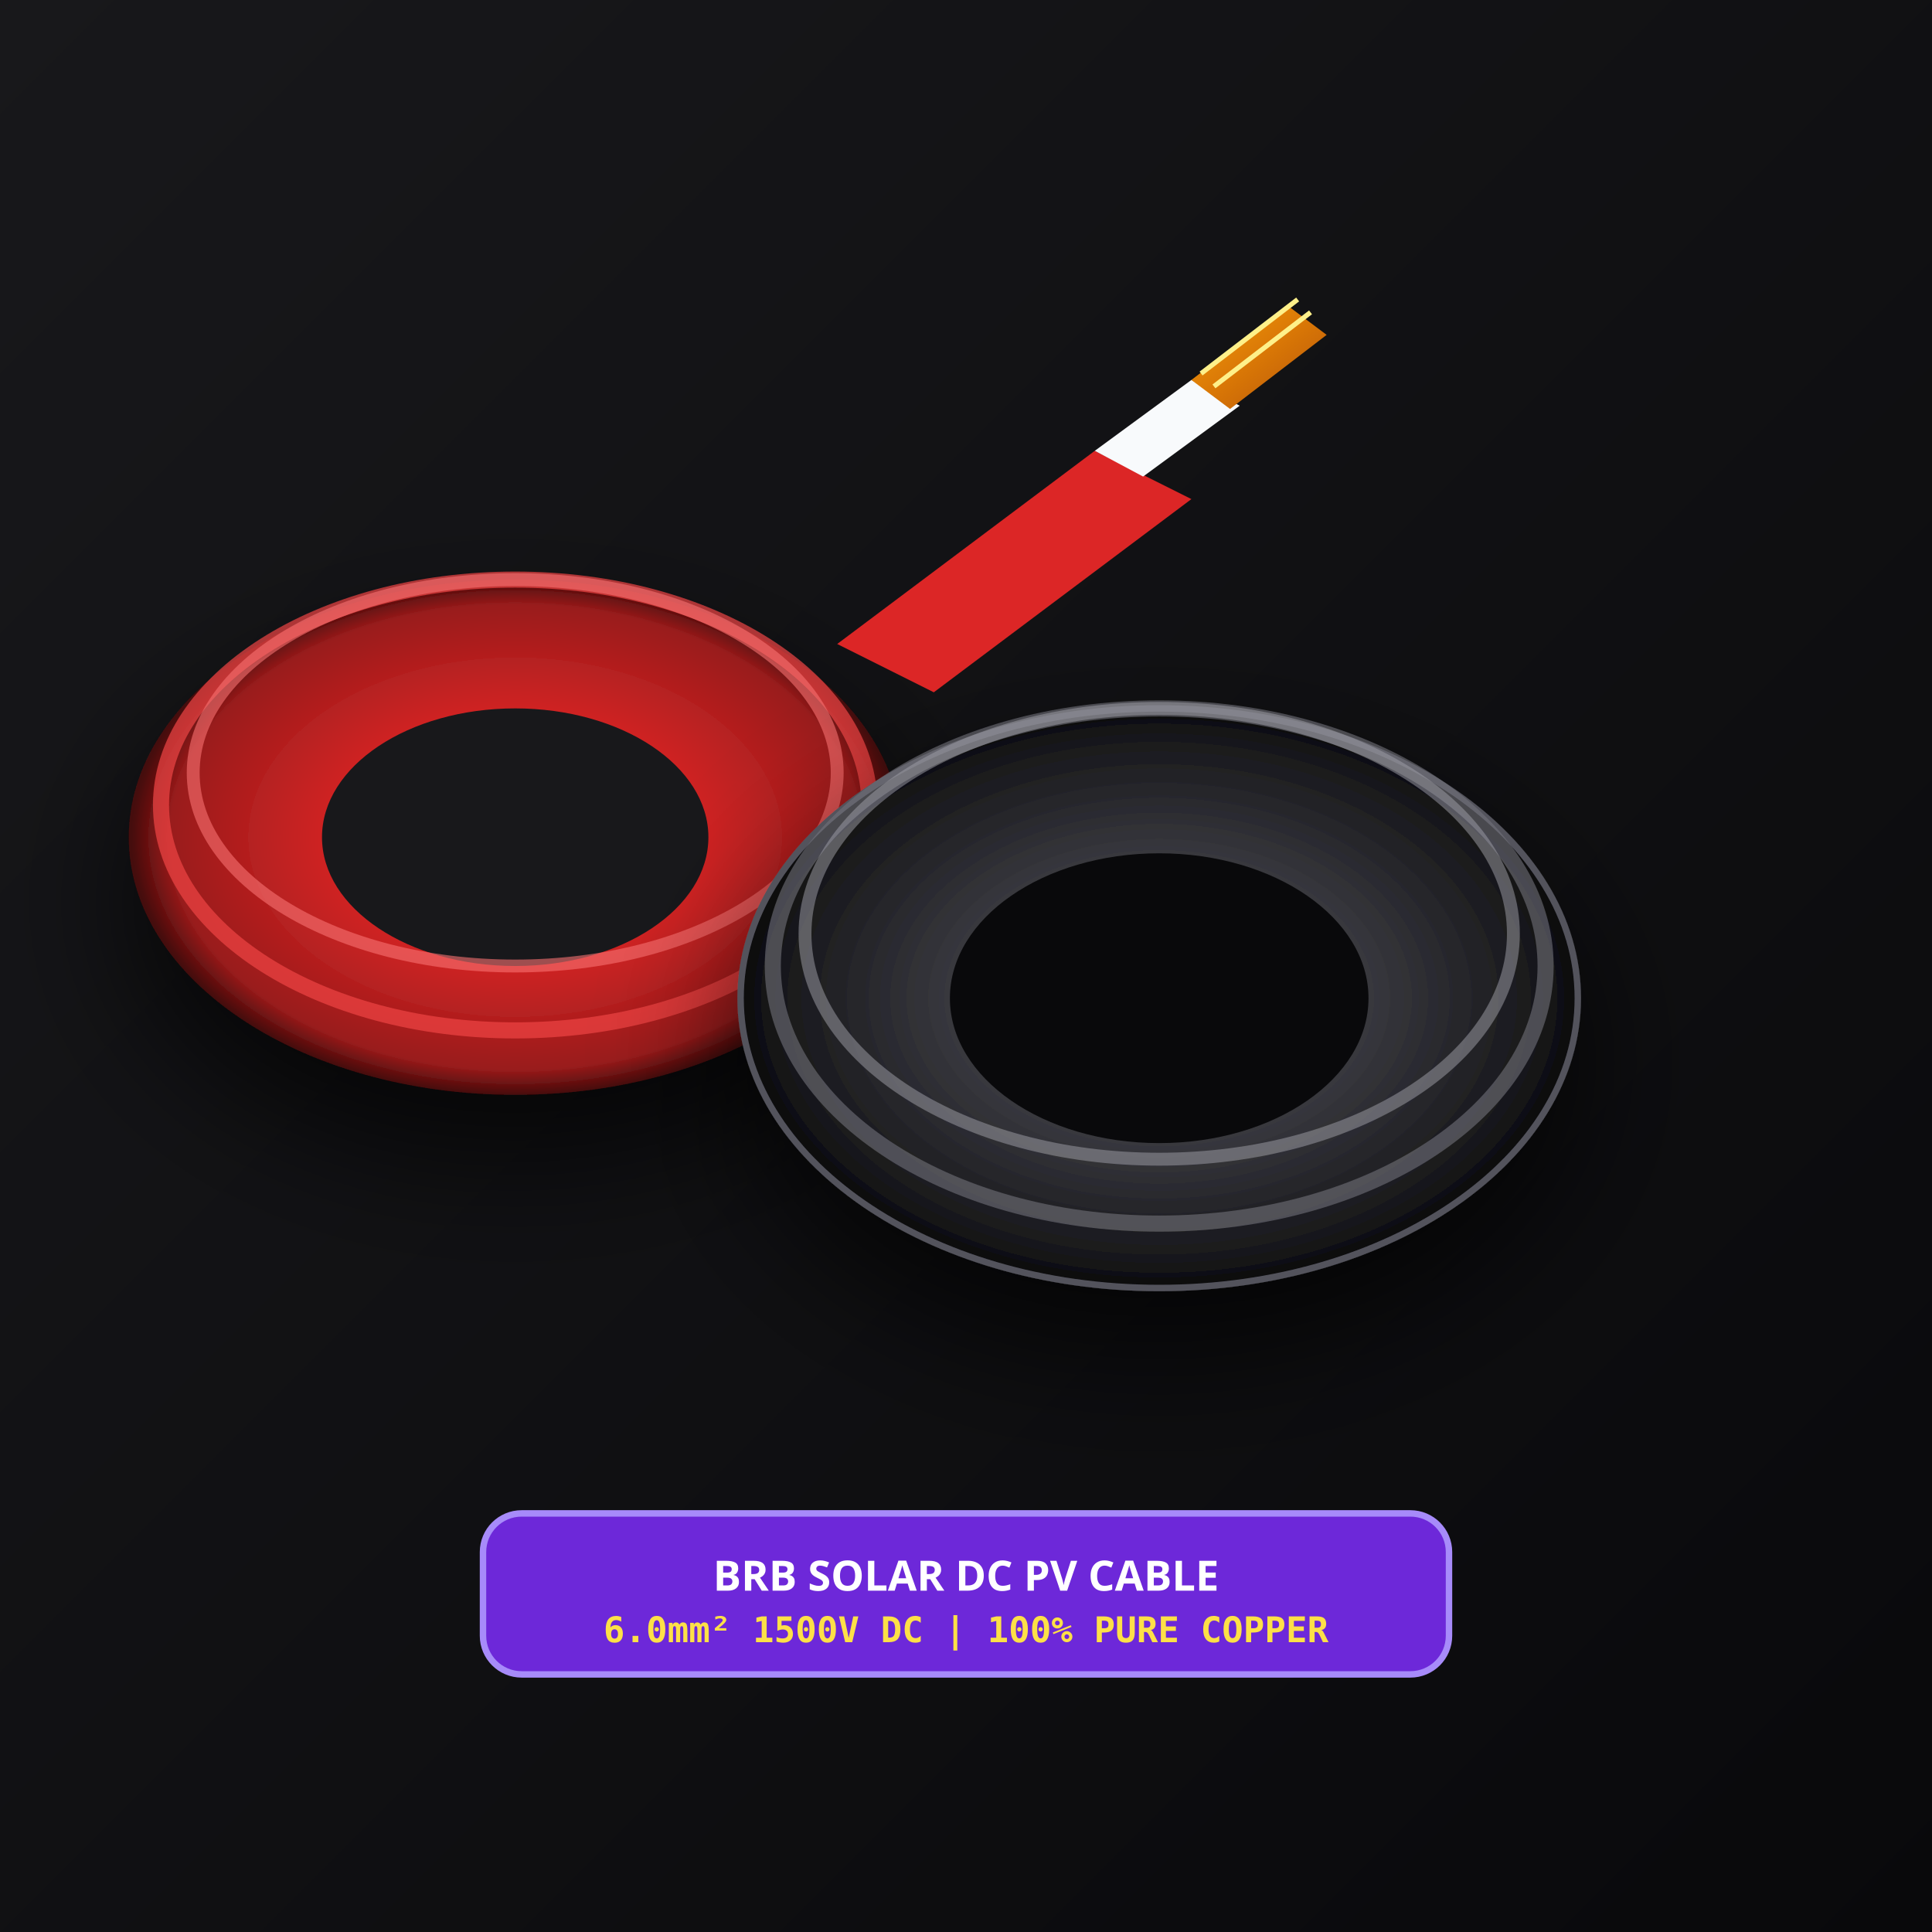
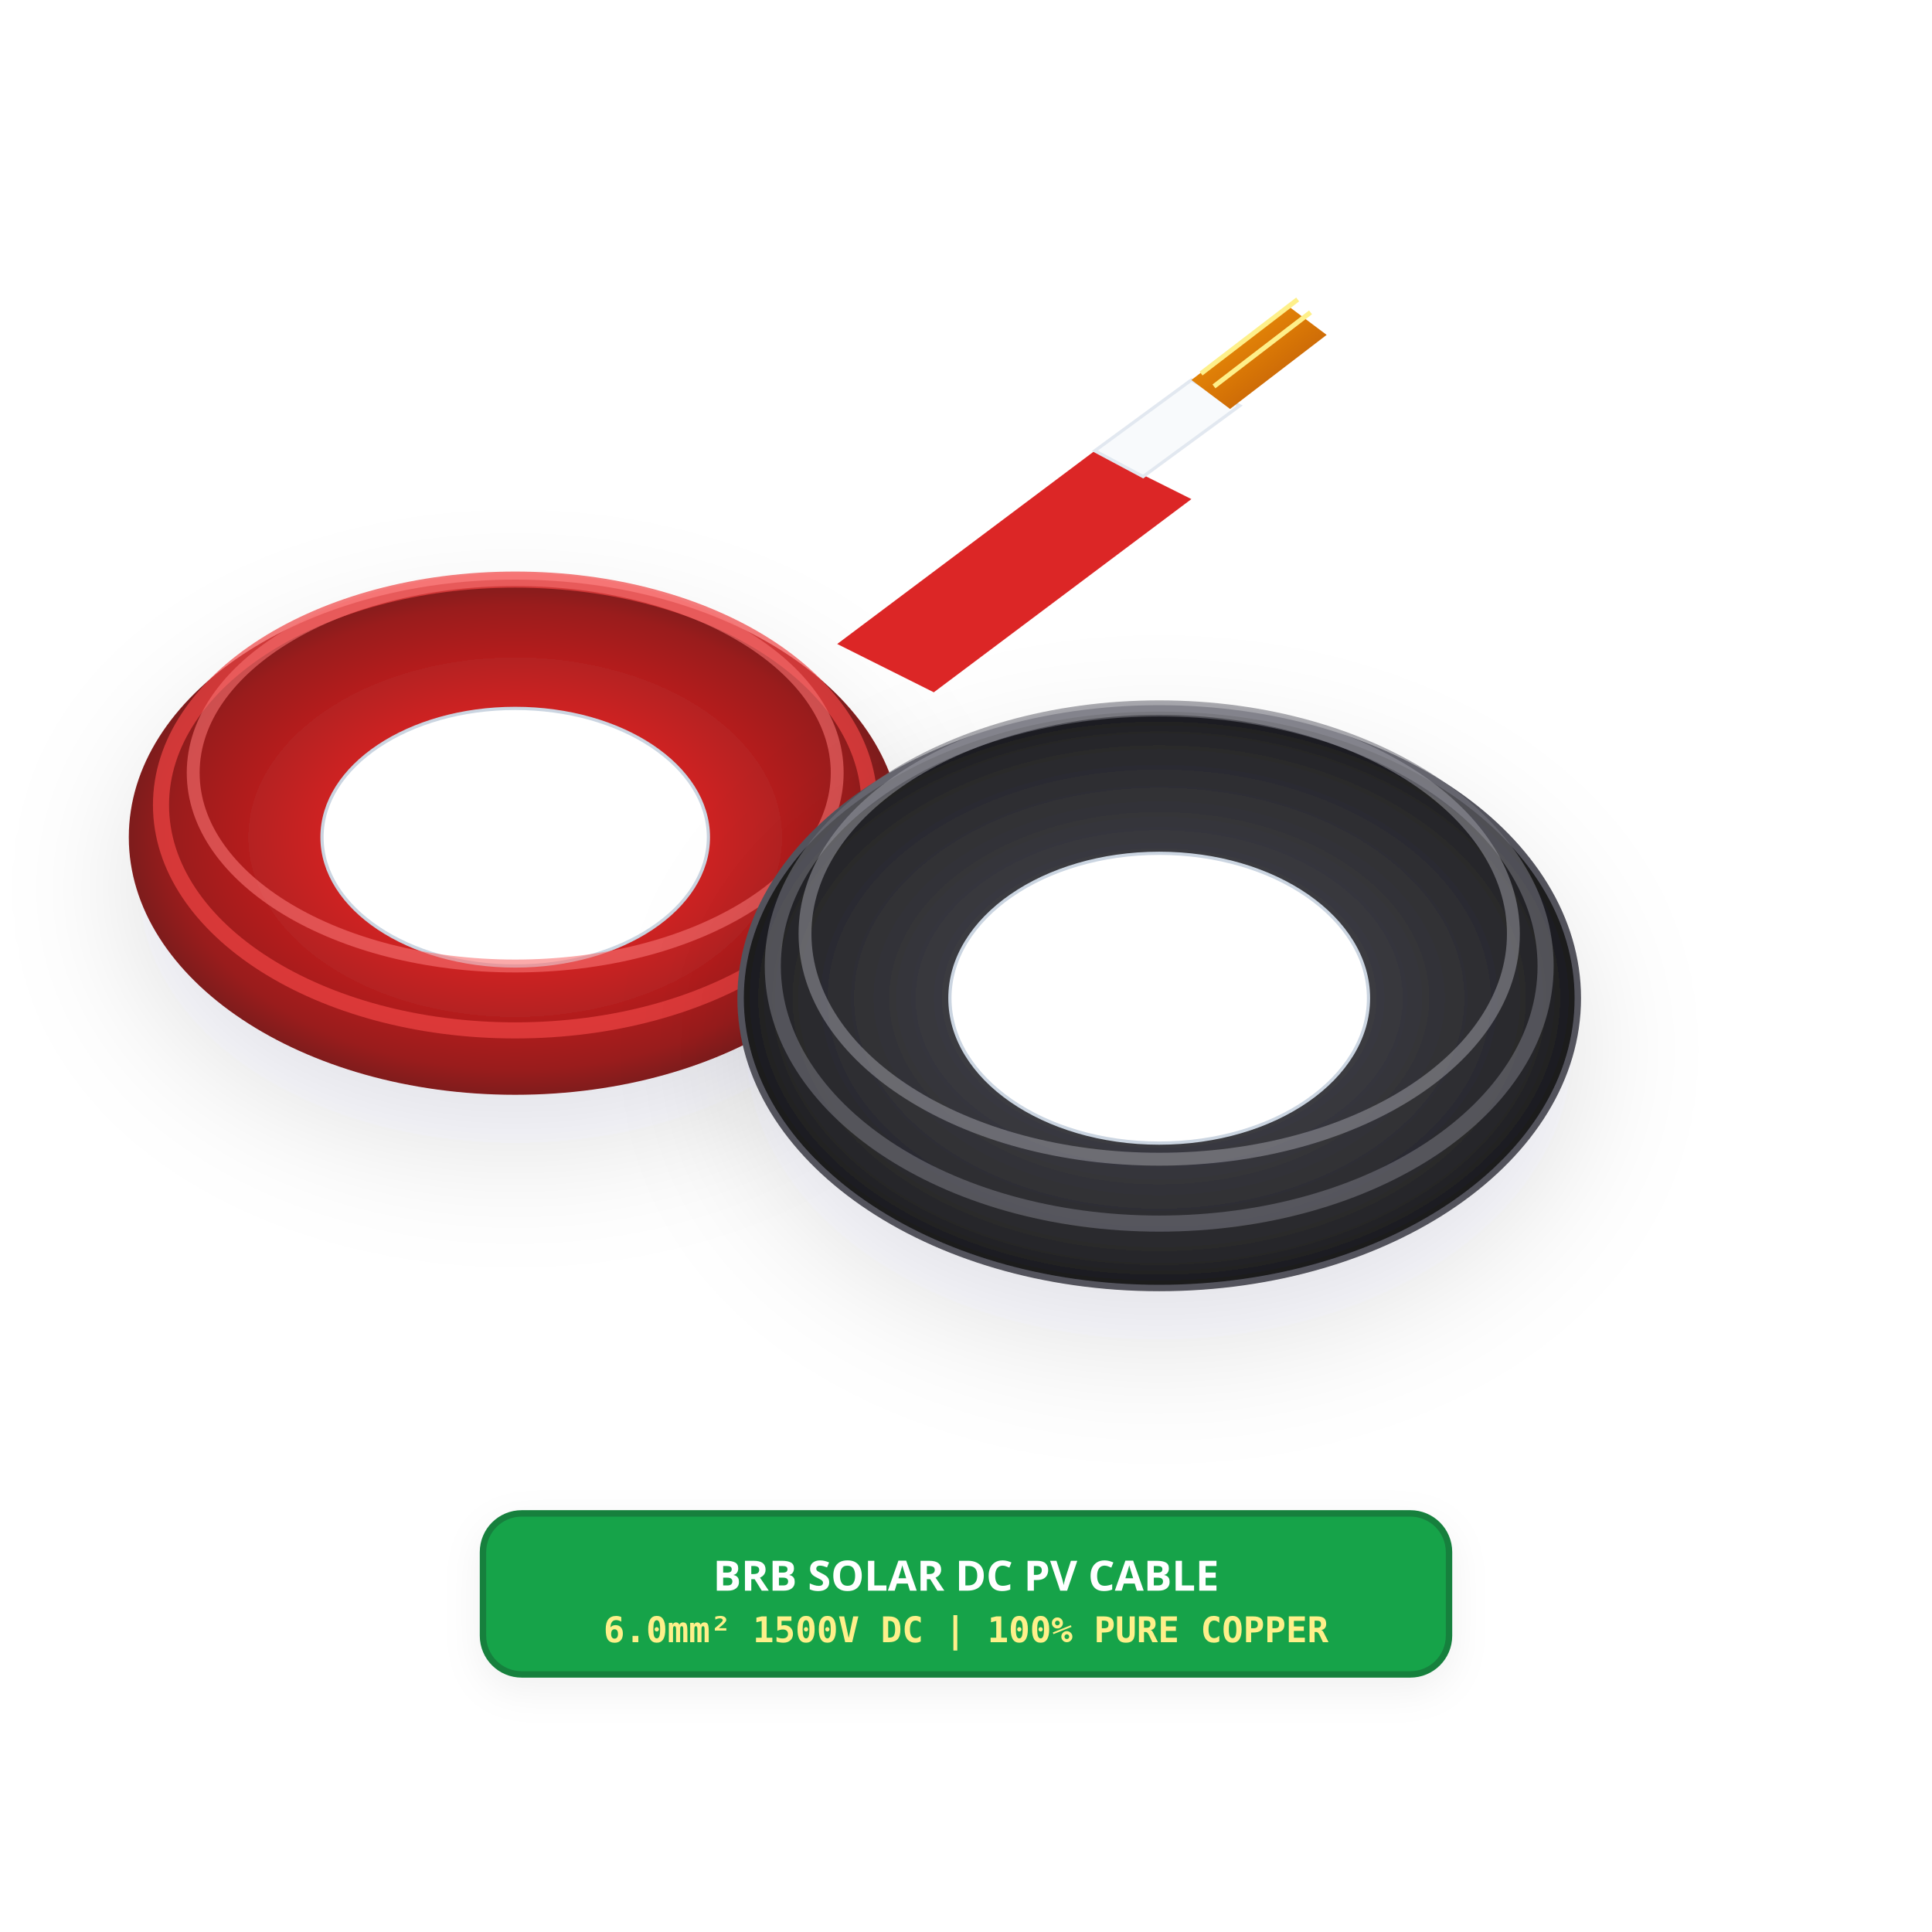
<svg xmlns="http://www.w3.org/2000/svg" viewBox="0 0 600 600" width="100%" height="100%">
  <defs>
-     <linearGradient id="cableBg" x1="0%" y1="0%" x2="100%" y2="100%">
-       <stop offset="0%" stop-color="#18181B" />
-       <stop offset="100%" stop-color="#09090B" />
-     </linearGradient>
    <radialGradient id="coilRed" cx="50%" cy="50%" r="50%">
      <stop offset="40%" stop-color="#DC2626" />
      <stop offset="90%" stop-color="#991B1B" />
-       <stop offset="100%" stop-color="#450A0A" />
+       <stop offset="100%" stop-color="#7F1D1D" />
    </radialGradient>
    <radialGradient id="coilBlack" cx="50%" cy="50%" r="50%">
      <stop offset="40%" stop-color="#3F3F46" />
-       <stop offset="90%" stop-color="#18181B" />
-       <stop offset="100%" stop-color="#09090B" />
+       <stop offset="90%" stop-color="#27272A" />
+       <stop offset="100%" stop-color="#18181B" />
    </radialGradient>
    <linearGradient id="copperGrad" x1="0%" y1="0%" x2="100%" y2="100%">
      <stop offset="0%" stop-color="#F59E0B" />
      <stop offset="50%" stop-color="#D97706" />
      <stop offset="100%" stop-color="#B45309" />
    </linearGradient>
  </defs>
-   <rect width="600" height="600" fill="url(#cableBg)" />
+   <rect width="600" height="600" fill="#FFFFFF" />
  <g transform="translate(160, 260)">
-     <ellipse cx="0" cy="0" rx="120" ry="80" fill="url(#coilRed)" filter="drop-shadow(0 20px 20px rgba(0,0,0,0.7))" />
-     <ellipse cx="0" cy="0" rx="60" ry="40" fill="#18181B" />
+     <ellipse cx="0" cy="0" rx="120" ry="80" fill="url(#coilRed)" filter="drop-shadow(0 16px 20px rgba(15,23,42,0.12))" />
+     <ellipse cx="0" cy="0" rx="60" ry="40" fill="#FFFFFF" stroke="#CBD5E1" stroke-width="1" />
    <ellipse cx="0" cy="-10" rx="110" ry="70" fill="none" stroke="#EF4444" stroke-width="5" opacity="0.7" />
    <ellipse cx="0" cy="-20" rx="100" ry="60" fill="none" stroke="#F87171" stroke-width="4" opacity="0.6" />
  </g>
  <g transform="translate(360, 310)">
-     <ellipse cx="0" cy="0" rx="130" ry="90" fill="url(#coilBlack)" stroke="#52525B" stroke-width="2" filter="drop-shadow(0 20px 20px rgba(0,0,0,0.7))" />
-     <ellipse cx="0" cy="0" rx="65" ry="45" fill="#09090B" />
+     <ellipse cx="0" cy="0" rx="130" ry="90" fill="url(#coilBlack)" stroke="#52525B" stroke-width="2" filter="drop-shadow(0 16px 20px rgba(15,23,42,0.12))" />
+     <ellipse cx="0" cy="0" rx="65" ry="45" fill="#FFFFFF" stroke="#CBD5E1" stroke-width="1" />
    <ellipse cx="0" cy="-10" rx="120" ry="80" fill="none" stroke="#71717A" stroke-width="5" opacity="0.6" />
    <ellipse cx="0" cy="-20" rx="110" ry="70" fill="none" stroke="#A1A1AA" stroke-width="4" opacity="0.5" />
  </g>
  <g transform="translate(260, 100)">
    <path d="M 0 100 L 80 40 L 110 55 L 30 115 Z" fill="#DC2626" />
-     <path d="M 80 40 L 110 18 L 125 26 L 95 48 Z" fill="#F8FAFC" />
+     <path d="M 80 40 L 110 18 L 125 26 L 95 48 Z" fill="#F8FAFC" stroke="#E2E8F0" stroke-width="1" />
    <path d="M 110 18 L 140 -5 L 152 4 L 122 27 Z" fill="url(#copperGrad)" />
    <line x1="113" y1="16" x2="143" y2="-7" stroke="#FEF08A" stroke-width="1.5" />
    <line x1="117" y1="20" x2="147" y2="-3" stroke="#FEF08A" stroke-width="1.5" />
  </g>
  <g transform="translate(150, 470)">
-     <rect width="300" height="50" rx="12" fill="#6D28D9" stroke="#A78BFA" stroke-width="2" />
+     <rect width="300" height="50" rx="12" fill="#16A34A" stroke="#15803D" stroke-width="2" filter="drop-shadow(0 4px 6px rgba(0,0,0,0.06))" />
    <text x="150" y="24" fill="#FFFFFF" font-family="system-ui, sans-serif" font-size="13" font-weight="900" text-anchor="middle">BRB SOLAR DC PV CABLE</text>
-     <text x="150" y="40" fill="#FDE047" font-family="monospace" font-size="11" font-weight="bold" text-anchor="middle">6.0mm² 1500V DC | 100% PURE COPPER</text>
+     <text x="150" y="40" fill="#FEF08A" font-family="monospace" font-size="11" font-weight="bold" text-anchor="middle">6.0mm² 1500V DC | 100% PURE COPPER</text>
  </g>
</svg>
